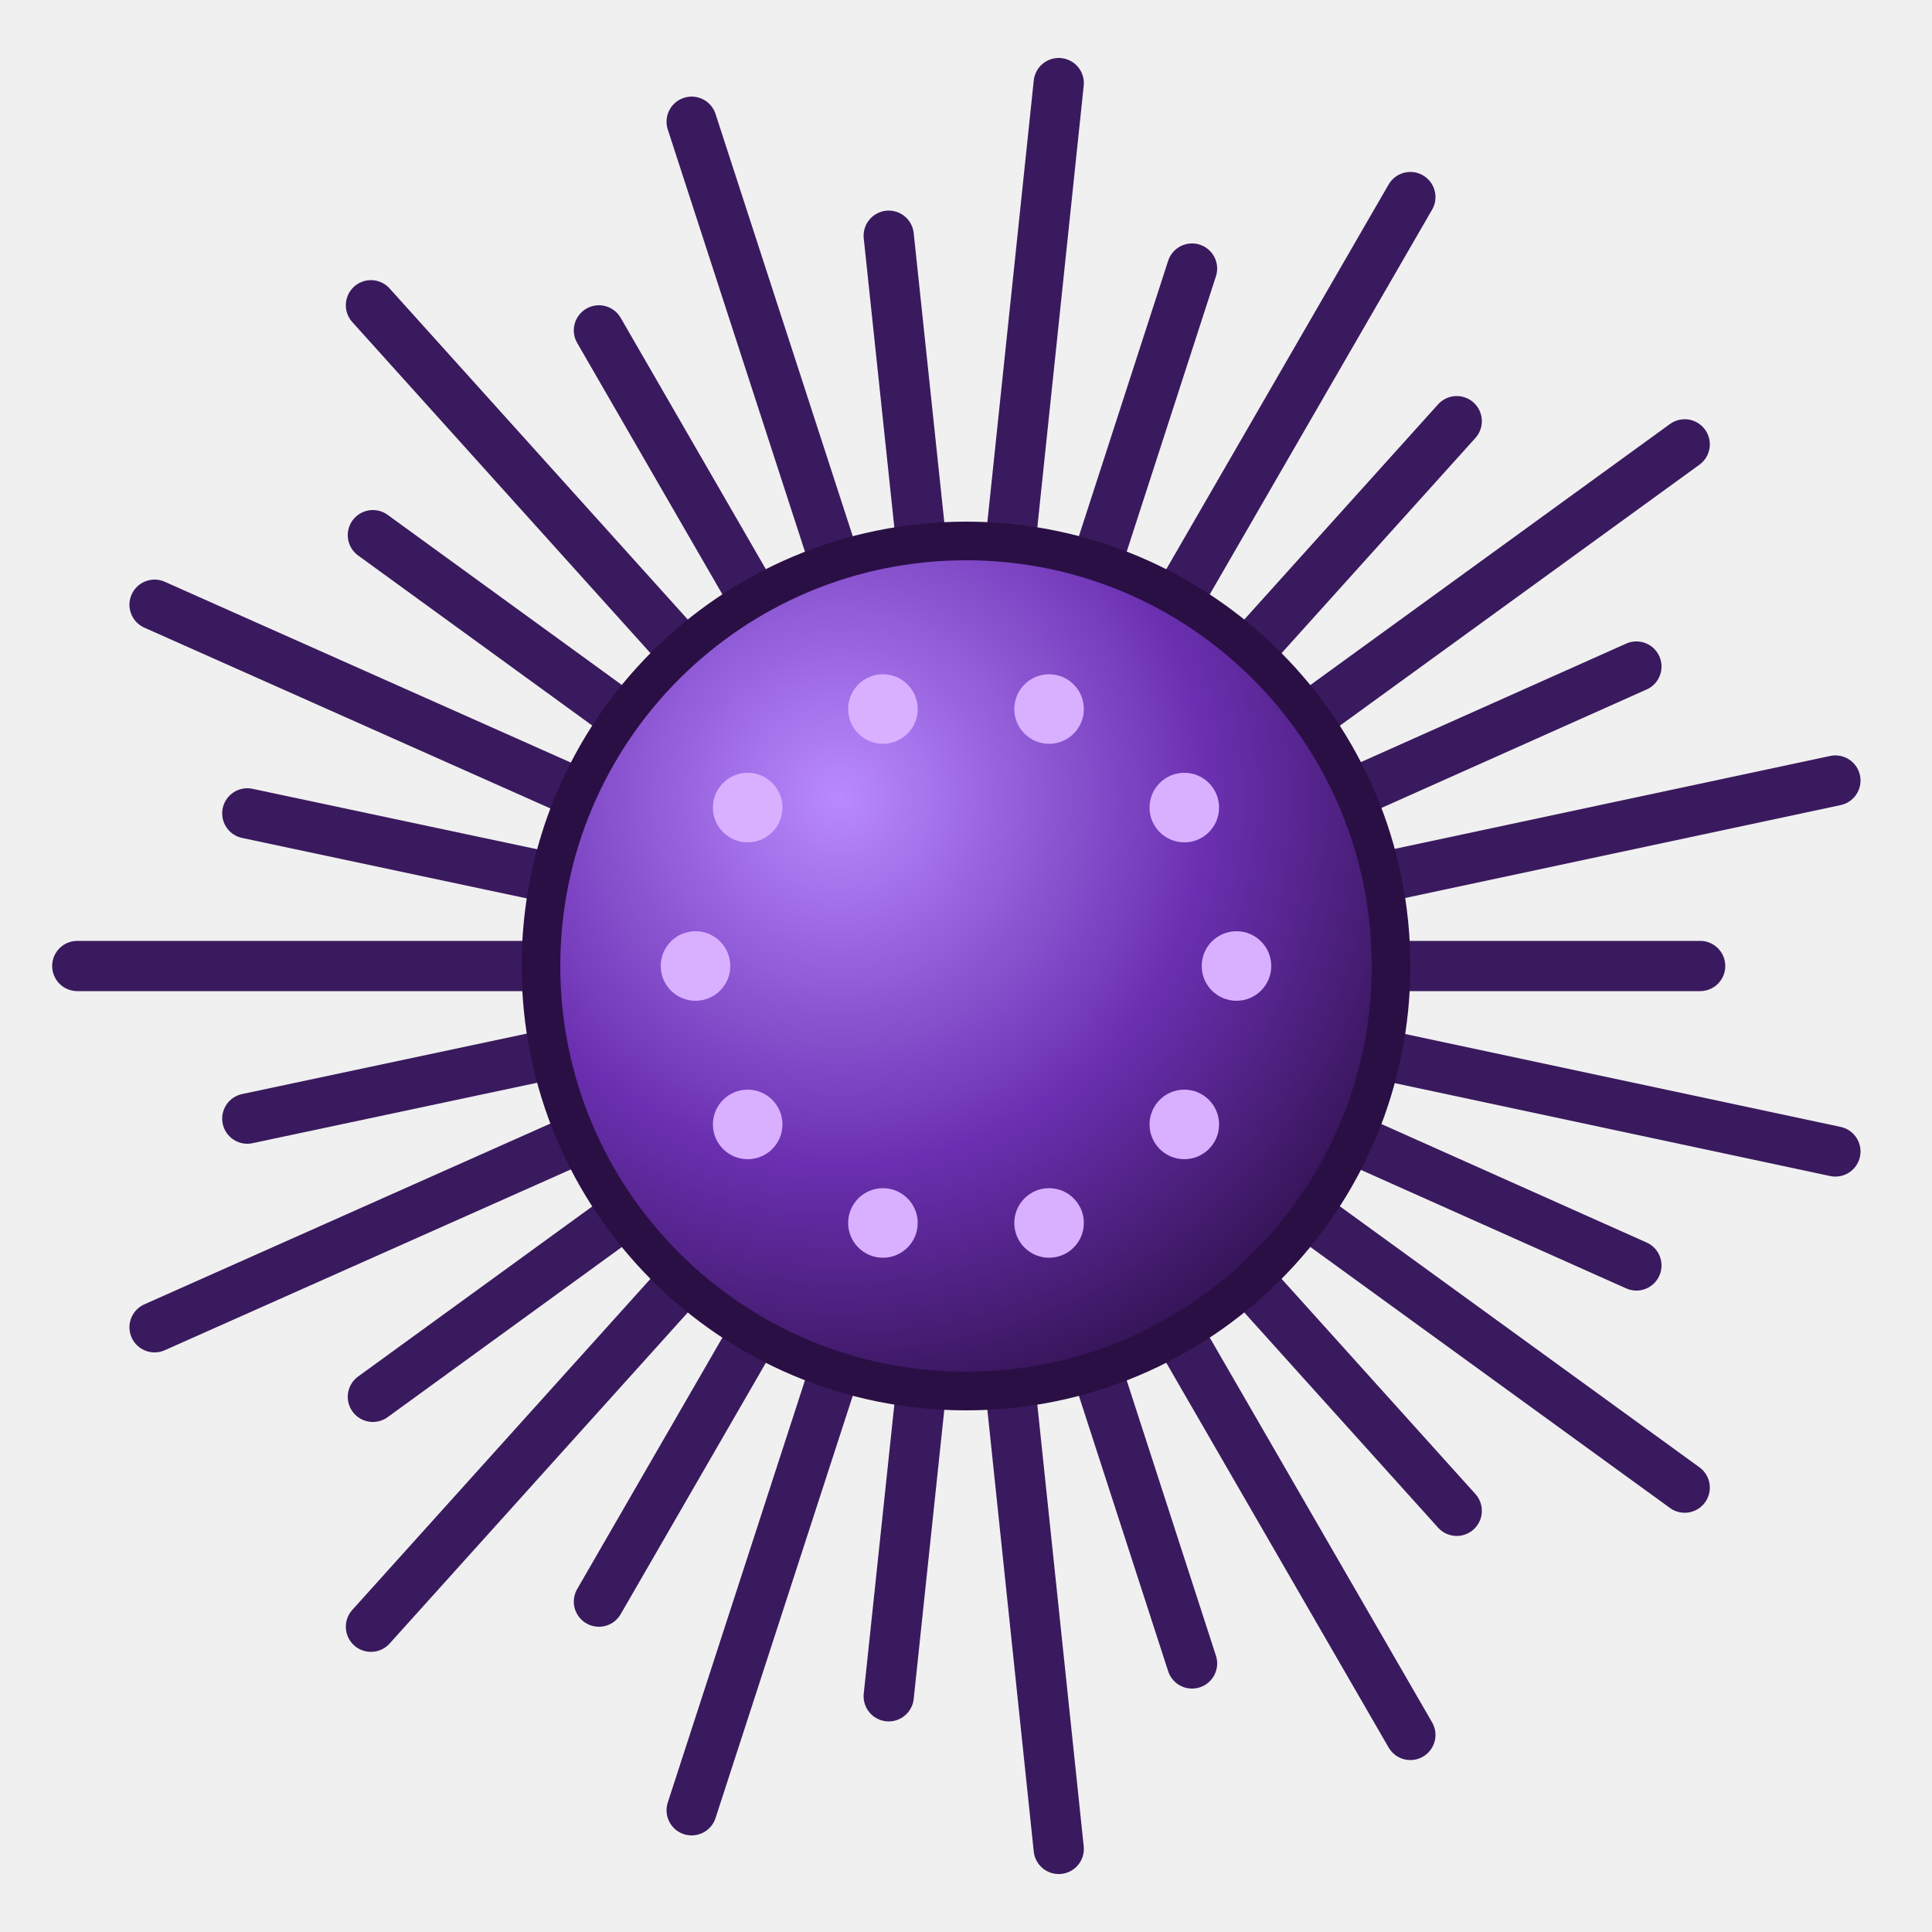
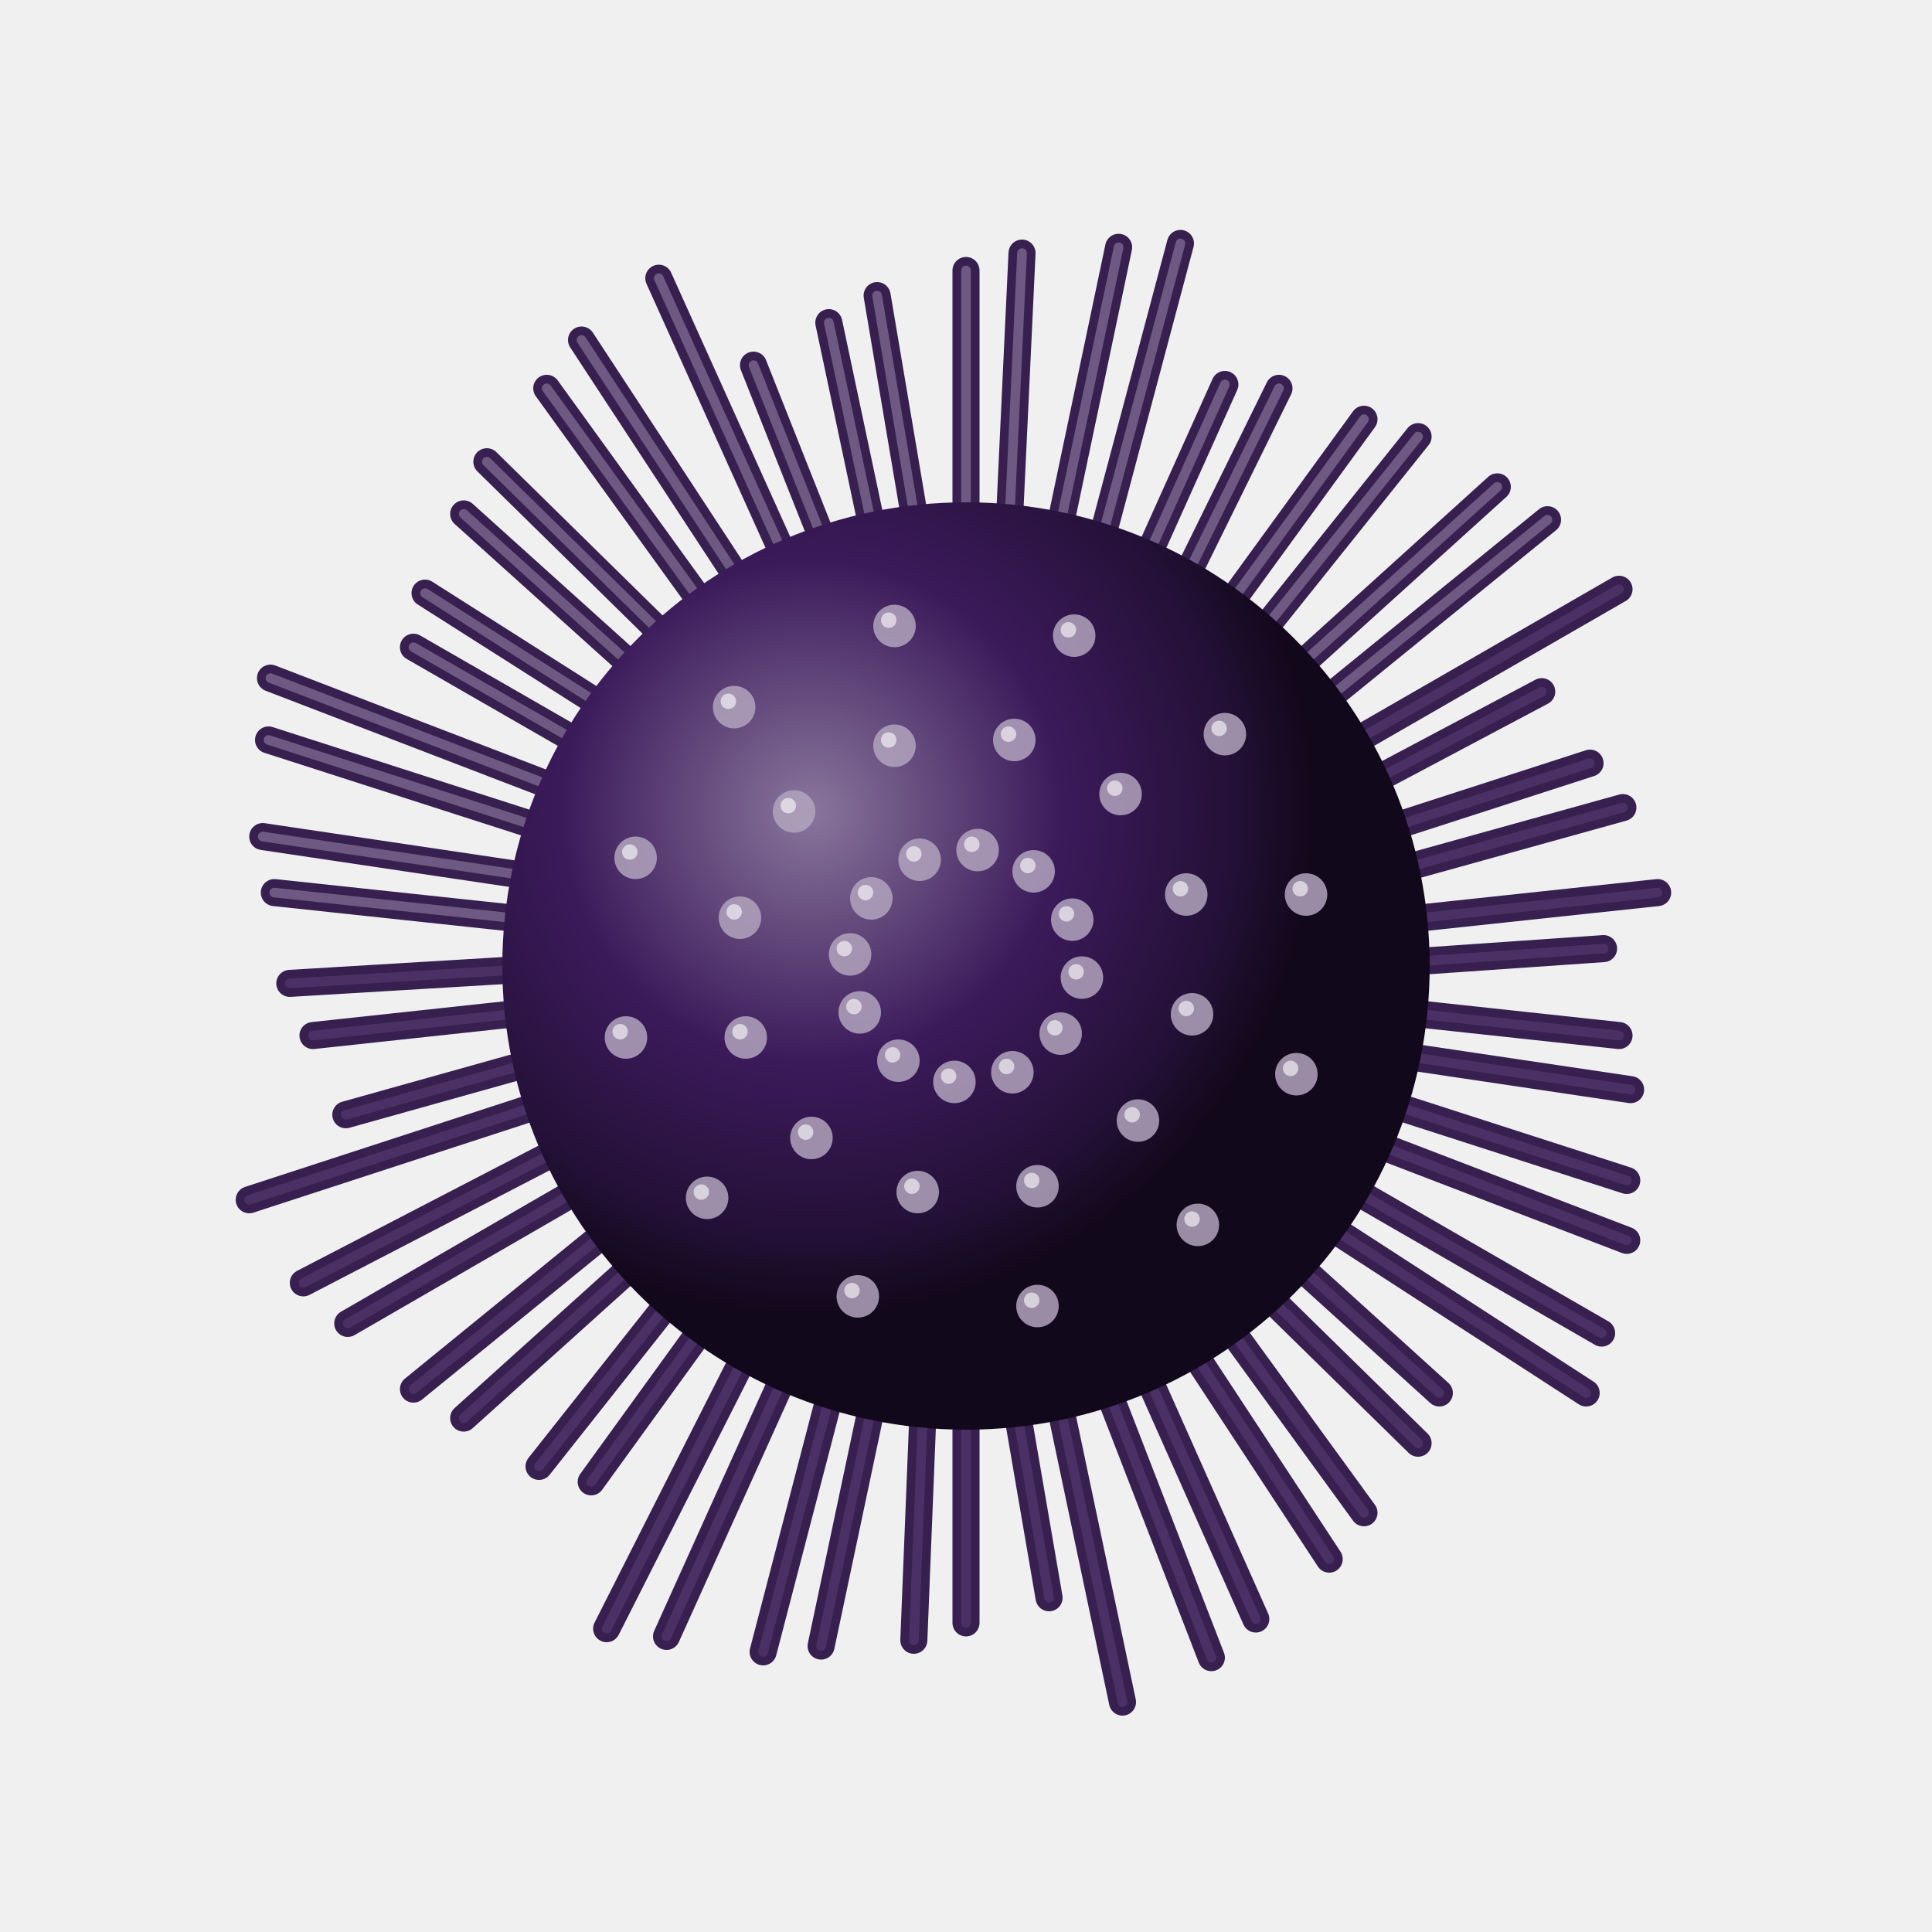
<svg xmlns="http://www.w3.org/2000/svg" width="100" height="100" viewBox="0 0 100 100">
  <defs>
-     <radialGradient id="b" cx="0.35" cy="0.3" r="0.8">
-       <stop offset="0" stop-color="#b98aff" />
-       <stop offset=".55" stop-color="#6a2fb0" />
-       <stop offset="1" stop-color="#2a0f44" />
+     <filter id="bl" x="-20%" y="-20%" width="140%" height="140%">
+       <feGaussianBlur stdDeviation="0.8" />
+     </filter>
+     <filter id="bl2" x="-30%" y="-30%" width="160%" height="160%">
+       <feGaussianBlur stdDeviation="2.2" />
+     </filter>
+     <radialGradient id="g1" gradientUnits="userSpaceOnUse" cx="42" cy="42" r="26">
+       <stop offset="0" stop-color="#89769c" />
+       <stop offset="0.5" stop-color="#3b1a5a" />
+       <stop offset="0.85" stop-color="#231036" />
+       <stop offset="1" stop-color="#12081b" />
    </radialGradient>
  </defs>
-   <path d="M50 50L88.0 50.0" stroke="#3a1a5e" stroke-width="2.6" stroke-linecap="round" />
-   <path d="M50 50L95.0 59.6" stroke="#3a1a5e" stroke-width="2.6" stroke-linecap="round" />
-   <path d="M50 50L84.7 65.5" stroke="#3a1a5e" stroke-width="2.6" stroke-linecap="round" />
-   <path d="M50 50L87.2 77.0" stroke="#3a1a5e" stroke-width="2.6" stroke-linecap="round" />
-   <path d="M50 50L75.4 78.2" stroke="#3a1a5e" stroke-width="2.6" stroke-linecap="round" />
-   <path d="M50 50L73.0 89.8" stroke="#3a1a5e" stroke-width="2.6" stroke-linecap="round" />
-   <path d="M50 50L61.7 86.1" stroke="#3a1a5e" stroke-width="2.6" stroke-linecap="round" />
-   <path d="M50 50L54.8 95.7" stroke="#3a1a5e" stroke-width="2.6" stroke-linecap="round" />
-   <path d="M50 50L46.0 87.8" stroke="#3a1a5e" stroke-width="2.6" stroke-linecap="round" />
-   <path d="M50 50L35.8 93.7" stroke="#3a1a5e" stroke-width="2.6" stroke-linecap="round" />
-   <path d="M50 50L31.0 82.9" stroke="#3a1a5e" stroke-width="2.6" stroke-linecap="round" />
-   <path d="M50 50L19.2 84.2" stroke="#3a1a5e" stroke-width="2.6" stroke-linecap="round" />
-   <path d="M50 50L19.3 72.3" stroke="#3a1a5e" stroke-width="2.6" stroke-linecap="round" />
-   <path d="M50 50L8.0 68.7" stroke="#3a1a5e" stroke-width="2.6" stroke-linecap="round" />
-   <path d="M50 50L12.8 57.9" stroke="#3a1a5e" stroke-width="2.6" stroke-linecap="round" />
-   <path d="M50 50L4.0 50.0" stroke="#3a1a5e" stroke-width="2.6" stroke-linecap="round" />
-   <path d="M50 50L12.8 42.1" stroke="#3a1a5e" stroke-width="2.6" stroke-linecap="round" />
-   <path d="M50 50L8.0 31.3" stroke="#3a1a5e" stroke-width="2.6" stroke-linecap="round" />
-   <path d="M50 50L19.3 27.7" stroke="#3a1a5e" stroke-width="2.6" stroke-linecap="round" />
-   <path d="M50 50L19.2 15.8" stroke="#3a1a5e" stroke-width="2.6" stroke-linecap="round" />
-   <path d="M50 50L31.0 17.1" stroke="#3a1a5e" stroke-width="2.6" stroke-linecap="round" />
-   <path d="M50 50L35.8 6.3" stroke="#3a1a5e" stroke-width="2.6" stroke-linecap="round" />
-   <path d="M50 50L46.0 12.2" stroke="#3a1a5e" stroke-width="2.6" stroke-linecap="round" />
-   <path d="M50 50L54.8 4.3" stroke="#3a1a5e" stroke-width="2.6" stroke-linecap="round" />
-   <path d="M50 50L61.7 13.9" stroke="#3a1a5e" stroke-width="2.6" stroke-linecap="round" />
-   <path d="M50 50L73.0 10.2" stroke="#3a1a5e" stroke-width="2.6" stroke-linecap="round" />
-   <path d="M50 50L75.4 21.8" stroke="#3a1a5e" stroke-width="2.6" stroke-linecap="round" />
-   <path d="M50 50L87.2 23.0" stroke="#3a1a5e" stroke-width="2.6" stroke-linecap="round" />
-   <path d="M50 50L84.7 34.5" stroke="#3a1a5e" stroke-width="2.6" stroke-linecap="round" />
-   <path d="M50 50L95.0 40.4" stroke="#3a1a5e" stroke-width="2.6" stroke-linecap="round" />
-   <circle cx="50" cy="50" r="22" fill="url(#b)" stroke="#2a0f44" stroke-width="2" />
-   <circle cx="64.0" cy="50.0" r="1.8" fill="#d9b0ff" />
-   <circle cx="61.3" cy="58.2" r="1.8" fill="#d9b0ff" />
-   <circle cx="54.3" cy="63.3" r="1.8" fill="#d9b0ff" />
-   <circle cx="45.7" cy="63.3" r="1.8" fill="#d9b0ff" />
-   <circle cx="38.7" cy="58.2" r="1.8" fill="#d9b0ff" />
-   <circle cx="36.0" cy="50.0" r="1.8" fill="#d9b0ff" />
-   <circle cx="38.7" cy="41.8" r="1.8" fill="#d9b0ff" />
-   <circle cx="45.7" cy="36.7" r="1.8" fill="#d9b0ff" />
-   <circle cx="54.3" cy="36.7" r="1.8" fill="#d9b0ff" />
-   <circle cx="61.3" cy="41.8" r="1.8" fill="#d9b0ff" />
+   <g transform="rotate(0 50 50)">
+     <path d="M70 50L83 49.1" fill="none" stroke="#2f1548" stroke-width="1.4" stroke-opacity="0.95" stroke-linecap="round" />
+     <path d="M70 50L83 49.1" fill="none" stroke="#583c73" stroke-width="0.5" stroke-opacity="0.6" stroke-linecap="round" />
+     <path d="M69.9 52.1L83.8 53.6" fill="none" stroke="#2f1548" stroke-width="1.4" stroke-opacity="0.95" stroke-linecap="round" />
+     <path d="M69.9 52.1L83.8 53.6" fill="none" stroke="#583c73" stroke-width="0.5" stroke-opacity="0.6" stroke-linecap="round" />
+     <path d="M69.6 54.2L84.4 56.4" fill="none" stroke="#2f1548" stroke-width="1.4" stroke-opacity="0.95" stroke-linecap="round" />
+     <path d="M69.6 54.2L84.4 56.4" fill="none" stroke="#583c73" stroke-width="0.5" stroke-opacity="0.6" stroke-linecap="round" />
+     <path d="M69 56.2L84.2 61.1" fill="none" stroke="#2f1548" stroke-width="1.4" stroke-opacity="0.95" stroke-linecap="round" />
+     <path d="M69 56.2L84.2 61.1" fill="none" stroke="#583c73" stroke-width="0.5" stroke-opacity="0.6" stroke-linecap="round" />
+     <path d="M68.3 58.1L84.2 64.2" fill="none" stroke="#2f1548" stroke-width="1.4" stroke-opacity="0.95" stroke-linecap="round" />
+     <path d="M68.3 58.1L84.2 64.2" fill="none" stroke="#583c73" stroke-width="0.5" stroke-opacity="0.6" stroke-linecap="round" />
+     <path d="M67.3 60L82.9 69" fill="none" stroke="#2f1548" stroke-width="1.4" stroke-opacity="0.95" stroke-linecap="round" />
+     <path d="M67.3 60L82.9 69" fill="none" stroke="#583c73" stroke-width="0.5" stroke-opacity="0.6" stroke-linecap="round" />
+     <path d="M66.2 61.8L82.1 72.1" fill="none" stroke="#2f1548" stroke-width="1.4" stroke-opacity="0.95" stroke-linecap="round" />
+     <path d="M66.2 61.8L82.1 72.1" fill="none" stroke="#583c73" stroke-width="0.5" stroke-opacity="0.6" stroke-linecap="round" />
+     <path d="M64.9 63.4L74.5 72.1" fill="none" stroke="#2f1548" stroke-width="1.4" stroke-opacity="0.95" stroke-linecap="round" />
+     <path d="M64.9 63.4L74.5 72.1" fill="none" stroke="#583c73" stroke-width="0.5" stroke-opacity="0.6" stroke-linecap="round" />
+     <path d="M63.4 64.9L73.4 74.7" fill="none" stroke="#2f1548" stroke-width="1.4" stroke-opacity="0.95" stroke-linecap="round" />
+     <path d="M63.4 64.9L73.4 74.7" fill="none" stroke="#583c73" stroke-width="0.5" stroke-opacity="0.6" stroke-linecap="round" />
+     <path d="M61.8 66.2L70.6 78.3" fill="none" stroke="#2f1548" stroke-width="1.4" stroke-opacity="0.95" stroke-linecap="round" />
+     <path d="M61.8 66.2L70.6 78.3" fill="none" stroke="#583c73" stroke-width="0.5" stroke-opacity="0.6" stroke-linecap="round" />
+     <path d="M60 67.3L68.8 80.7" fill="none" stroke="#2f1548" stroke-width="1.4" stroke-opacity="0.95" stroke-linecap="round" />
+     <path d="M60 67.3L68.8 80.7" fill="none" stroke="#583c73" stroke-width="0.5" stroke-opacity="0.6" stroke-linecap="round" />
+     <path d="M58.1 68.3L65 83.8" fill="none" stroke="#2f1548" stroke-width="1.4" stroke-opacity="0.95" stroke-linecap="round" />
+     <path d="M58.1 68.3L65 83.8" fill="none" stroke="#583c73" stroke-width="0.5" stroke-opacity="0.6" stroke-linecap="round" />
+     <path d="M56.2 69L62.7 85.8" fill="none" stroke="#2f1548" stroke-width="1.4" stroke-opacity="0.95" stroke-linecap="round" />
+     <path d="M56.2 69L62.7 85.8" fill="none" stroke="#583c73" stroke-width="0.5" stroke-opacity="0.6" stroke-linecap="round" />
+     <path d="M54.2 69.6L58.1 88.1" fill="none" stroke="#2f1548" stroke-width="1.4" stroke-opacity="0.95" stroke-linecap="round" />
+     <path d="M54.2 69.6L58.1 88.1" fill="none" stroke="#583c73" stroke-width="0.5" stroke-opacity="0.6" stroke-linecap="round" />
+     <path d="M52.1 69.9L54.3 82.7" fill="none" stroke="#2f1548" stroke-width="1.4" stroke-opacity="0.95" stroke-linecap="round" />
+     <path d="M52.1 69.9L54.3 82.7" fill="none" stroke="#583c73" stroke-width="0.5" stroke-opacity="0.6" stroke-linecap="round" />
+     <path d="M50 70L50 84" fill="none" stroke="#2f1548" stroke-width="1.4" stroke-opacity="0.95" stroke-linecap="round" />
+     <path d="M50 70L50 84" fill="none" stroke="#583c73" stroke-width="0.5" stroke-opacity="0.6" stroke-linecap="round" />
+     <path d="M47.9 69.9L47.3 84.9" fill="none" stroke="#2f1548" stroke-width="1.4" stroke-opacity="0.95" stroke-linecap="round" />
+     <path d="M47.9 69.9L47.3 84.9" fill="none" stroke="#583c73" stroke-width="0.5" stroke-opacity="0.6" stroke-linecap="round" />
+     <path d="M45.8 69.6L42.5 85.2" fill="none" stroke="#2f1548" stroke-width="1.4" stroke-opacity="0.95" stroke-linecap="round" />
+     <path d="M45.8 69.6L42.5 85.2" fill="none" stroke="#583c73" stroke-width="0.5" stroke-opacity="0.6" stroke-linecap="round" />
+     <path d="M43.8 69L39.5 85.5" fill="none" stroke="#2f1548" stroke-width="1.4" stroke-opacity="0.95" stroke-linecap="round" />
+     <path d="M43.8 69L39.5 85.5" fill="none" stroke="#583c73" stroke-width="0.5" stroke-opacity="0.6" stroke-linecap="round" />
+     <path d="M41.9 68.3L34.5 84.7" fill="none" stroke="#2f1548" stroke-width="1.4" stroke-opacity="0.95" stroke-linecap="round" />
+     <path d="M41.9 68.3L34.5 84.7" fill="none" stroke="#583c73" stroke-width="0.5" stroke-opacity="0.6" stroke-linecap="round" />
+     <path d="M40 67.3L31.4 84.3" fill="none" stroke="#2f1548" stroke-width="1.4" stroke-opacity="0.95" stroke-linecap="round" />
+     <path d="M40 67.3L31.4 84.3" fill="none" stroke="#583c73" stroke-width="0.5" stroke-opacity="0.6" stroke-linecap="round" />
+     <path d="M38.2 66.2L30.6 76.7" fill="none" stroke="#2f1548" stroke-width="1.4" stroke-opacity="0.95" stroke-linecap="round" />
+     <path d="M38.2 66.2L30.6 76.7" fill="none" stroke="#583c73" stroke-width="0.5" stroke-opacity="0.6" stroke-linecap="round" />
+     <path d="M36.6 64.9L27.9 75.9" fill="none" stroke="#2f1548" stroke-width="1.4" stroke-opacity="0.95" stroke-linecap="round" />
+     <path d="M36.6 64.9L27.9 75.9" fill="none" stroke="#583c73" stroke-width="0.5" stroke-opacity="0.6" stroke-linecap="round" />
+     <path d="M35.1 63.4L24 73.4" fill="none" stroke="#2f1548" stroke-width="1.4" stroke-opacity="0.95" stroke-linecap="round" />
+     <path d="M35.1 63.4L24 73.4" fill="none" stroke="#583c73" stroke-width="0.5" stroke-opacity="0.6" stroke-linecap="round" />
+     <path d="M33.8 61.8L21.4 71.9" fill="none" stroke="#2f1548" stroke-width="1.4" stroke-opacity="0.95" stroke-linecap="round" />
+     <path d="M33.8 61.8L21.4 71.9" fill="none" stroke="#583c73" stroke-width="0.5" stroke-opacity="0.6" stroke-linecap="round" />
+     <path d="M32.7 60L18 68.5" fill="none" stroke="#2f1548" stroke-width="1.4" stroke-opacity="0.95" stroke-linecap="round" />
+     <path d="M32.7 60L18 68.5" fill="none" stroke="#583c73" stroke-width="0.5" stroke-opacity="0.6" stroke-linecap="round" />
+     <path d="M31.7 58.1L15.7 66.4" fill="none" stroke="#2f1548" stroke-width="1.4" stroke-opacity="0.95" stroke-linecap="round" />
+     <path d="M31.7 58.1L15.7 66.4" fill="none" stroke="#583c73" stroke-width="0.5" stroke-opacity="0.6" stroke-linecap="round" />
+     <path d="M31 56.2L12.9 62.1" fill="none" stroke="#2f1548" stroke-width="1.4" stroke-opacity="0.95" stroke-linecap="round" />
+     <path d="M31 56.2L12.9 62.1" fill="none" stroke="#583c73" stroke-width="0.5" stroke-opacity="0.6" stroke-linecap="round" />
+     <path d="M30.4 54.2L17.9 57.7" fill="none" stroke="#2f1548" stroke-width="1.4" stroke-opacity="0.95" stroke-linecap="round" />
+     <path d="M30.4 54.2L17.9 57.7" fill="none" stroke="#583c73" stroke-width="0.5" stroke-opacity="0.6" stroke-linecap="round" />
+     <path d="M30.1 52.1L16.2 53.6" fill="none" stroke="#2f1548" stroke-width="1.4" stroke-opacity="0.95" stroke-linecap="round" />
+     <path d="M30.1 52.1L16.2 53.6" fill="none" stroke="#583c73" stroke-width="0.5" stroke-opacity="0.6" stroke-linecap="round" />
+     <path d="M30 50L15 50.9" fill="none" stroke="#2f1548" stroke-width="1.4" stroke-opacity="0.95" stroke-linecap="round" />
+     <path d="M30 50L15 50.9" fill="none" stroke="#583c73" stroke-width="0.5" stroke-opacity="0.6" stroke-linecap="round" />
+     <path d="M30.1 47.9L14.2 46.2" fill="none" stroke="#2f1548" stroke-width="1.4" stroke-opacity="0.95" stroke-linecap="round" />
+     <path d="M30.1 47.9L14.2 46.2" fill="none" stroke="#9381a4" stroke-width="0.5" stroke-opacity="0.6" stroke-linecap="round" />
+     <path d="M30.4 45.8L13.6 43.3" fill="none" stroke="#2f1548" stroke-width="1.4" stroke-opacity="0.95" stroke-linecap="round" />
+     <path d="M30.4 45.8L13.6 43.3" fill="none" stroke="#9381a4" stroke-width="0.5" stroke-opacity="0.6" stroke-linecap="round" />
+     <path d="M31 43.8L13.9 38.3" fill="none" stroke="#2f1548" stroke-width="1.4" stroke-opacity="0.95" stroke-linecap="round" />
+     <path d="M31 43.8L13.9 38.3" fill="none" stroke="#9381a4" stroke-width="0.5" stroke-opacity="0.6" stroke-linecap="round" />
+     <path d="M31.7 41.9L14 35.1" fill="none" stroke="#2f1548" stroke-width="1.4" stroke-opacity="0.95" stroke-linecap="round" />
+     <path d="M31.7 41.9L14 35.1" fill="none" stroke="#9381a4" stroke-width="0.5" stroke-opacity="0.6" stroke-linecap="round" />
+     <path d="M32.7 40L21.4 33.5" fill="none" stroke="#2f1548" stroke-width="1.4" stroke-opacity="0.95" stroke-linecap="round" />
+     <path d="M32.7 40L21.4 33.5" fill="none" stroke="#9381a4" stroke-width="0.5" stroke-opacity="0.6" stroke-linecap="round" />
+     <path d="M33.8 38.2L22 30.7" fill="none" stroke="#2f1548" stroke-width="1.4" stroke-opacity="0.95" stroke-linecap="round" />
+     <path d="M33.8 38.2L22 30.7" fill="none" stroke="#9381a4" stroke-width="0.5" stroke-opacity="0.6" stroke-linecap="round" />
+     <path d="M35.1 36.6L24 26.6" fill="none" stroke="#2f1548" stroke-width="1.4" stroke-opacity="0.95" stroke-linecap="round" />
+     <path d="M35.1 36.6L24 26.6" fill="none" stroke="#9381a4" stroke-width="0.5" stroke-opacity="0.6" stroke-linecap="round" />
+     <path d="M36.6 35.1L25.2 23.9" fill="none" stroke="#2f1548" stroke-width="1.4" stroke-opacity="0.95" stroke-linecap="round" />
+     <path d="M36.6 35.1L25.2 23.9" fill="none" stroke="#9381a4" stroke-width="0.5" stroke-opacity="0.6" stroke-linecap="round" />
+     <path d="M38.2 33.8L28.3 20.1" fill="none" stroke="#2f1548" stroke-width="1.4" stroke-opacity="0.95" stroke-linecap="round" />
+     <path d="M38.2 33.8L28.3 20.1" fill="none" stroke="#9381a4" stroke-width="0.5" stroke-opacity="0.6" stroke-linecap="round" />
+     <path d="M40 32.7L30.1 17.6" fill="none" stroke="#2f1548" stroke-width="1.4" stroke-opacity="0.95" stroke-linecap="round" />
+     <path d="M40 32.7L30.1 17.6" fill="none" stroke="#9381a4" stroke-width="0.5" stroke-opacity="0.6" stroke-linecap="round" />
+     <path d="M41.9 31.7L34.1 14.4" fill="none" stroke="#2f1548" stroke-width="1.4" stroke-opacity="0.95" stroke-linecap="round" />
+     <path d="M41.9 31.7L34.1 14.4" fill="none" stroke="#9381a4" stroke-width="0.5" stroke-opacity="0.6" stroke-linecap="round" />
+     <path d="M43.8 31L39 18.9" fill="none" stroke="#2f1548" stroke-width="1.4" stroke-opacity="0.95" stroke-linecap="round" />
+     <path d="M43.8 31L39 18.9" fill="none" stroke="#9381a4" stroke-width="0.5" stroke-opacity="0.6" stroke-linecap="round" />
+     <path d="M45.8 30.4L42.9 16.7" fill="none" stroke="#2f1548" stroke-width="1.4" stroke-opacity="0.95" stroke-linecap="round" />
+     <path d="M45.8 30.4L42.9 16.7" fill="none" stroke="#9381a4" stroke-width="0.5" stroke-opacity="0.6" stroke-linecap="round" />
+     <path d="M47.9 30.1L45.4 15.3" fill="none" stroke="#2f1548" stroke-width="1.4" stroke-opacity="0.95" stroke-linecap="round" />
+     <path d="M47.9 30.1L45.4 15.3" fill="none" stroke="#9381a4" stroke-width="0.5" stroke-opacity="0.6" stroke-linecap="round" />
+     <path d="M50 30L50 14" fill="none" stroke="#2f1548" stroke-width="1.4" stroke-opacity="0.95" stroke-linecap="round" />
+     <path d="M50 30L50 14" fill="none" stroke="#9381a4" stroke-width="0.5" stroke-opacity="0.6" stroke-linecap="round" />
+     <path d="M52.1 30.1L52.9 13.1" fill="none" stroke="#2f1548" stroke-width="1.4" stroke-opacity="0.95" stroke-linecap="round" />
+     <path d="M52.1 30.1L52.9 13.1" fill="none" stroke="#9381a4" stroke-width="0.5" stroke-opacity="0.6" stroke-linecap="round" />
+     <path d="M54.2 30.4L57.9 12.8" fill="none" stroke="#2f1548" stroke-width="1.4" stroke-opacity="0.95" stroke-linecap="round" />
+     <path d="M54.2 30.4L57.9 12.8" fill="none" stroke="#9381a4" stroke-width="0.5" stroke-opacity="0.6" stroke-linecap="round" />
+     <path d="M56.2 31L61.1 12.6" fill="none" stroke="#2f1548" stroke-width="1.4" stroke-opacity="0.95" stroke-linecap="round" />
+     <path d="M56.2 31L61.1 12.6" fill="none" stroke="#9381a4" stroke-width="0.5" stroke-opacity="0.6" stroke-linecap="round" />
+     <path d="M58.1 31.7L63.4 19.9" fill="none" stroke="#2f1548" stroke-width="1.4" stroke-opacity="0.95" stroke-linecap="round" />
+     <path d="M58.1 31.7L63.4 19.9" fill="none" stroke="#9381a4" stroke-width="0.5" stroke-opacity="0.6" stroke-linecap="round" />
+     <path d="M60 32.7L66.2 20.1" fill="none" stroke="#2f1548" stroke-width="1.4" stroke-opacity="0.95" stroke-linecap="round" />
+     <path d="M60 32.7L66.2 20.1" fill="none" stroke="#9381a4" stroke-width="0.5" stroke-opacity="0.6" stroke-linecap="round" />
+     <path d="M61.8 33.8L70.6 21.7" fill="none" stroke="#2f1548" stroke-width="1.4" stroke-opacity="0.95" stroke-linecap="round" />
+     <path d="M61.8 33.8L70.6 21.7" fill="none" stroke="#9381a4" stroke-width="0.5" stroke-opacity="0.6" stroke-linecap="round" />
+     <path d="M63.4 35.1L73.4 22.6" fill="none" stroke="#2f1548" stroke-width="1.4" stroke-opacity="0.95" stroke-linecap="round" />
+     <path d="M63.4 35.1L73.4 22.6" fill="none" stroke="#9381a4" stroke-width="0.5" stroke-opacity="0.6" stroke-linecap="round" />
+     <path d="M64.9 36.6L77.5 25.2" fill="none" stroke="#2f1548" stroke-width="1.4" stroke-opacity="0.95" stroke-linecap="round" />
+     <path d="M64.9 36.6L77.5 25.2" fill="none" stroke="#9381a4" stroke-width="0.5" stroke-opacity="0.6" stroke-linecap="round" />
+     <path d="M66.2 38.2L80.1 26.9" fill="none" stroke="#2f1548" stroke-width="1.4" stroke-opacity="0.95" stroke-linecap="round" />
+     <path d="M66.2 38.2L80.1 26.9" fill="none" stroke="#9381a4" stroke-width="0.5" stroke-opacity="0.6" stroke-linecap="round" />
+     <path d="M67.3 40L83.8 30.5" fill="none" stroke="#2f1548" stroke-width="1.4" stroke-opacity="0.95" stroke-linecap="round" />
+     <path d="M67.3 40L83.8 30.5" fill="none" stroke="#583c73" stroke-width="0.5" stroke-opacity="0.6" stroke-linecap="round" />
+     <path d="M68.3 41.9L79.8 35.8" fill="none" stroke="#2f1548" stroke-width="1.4" stroke-opacity="0.95" stroke-linecap="round" />
+     <path d="M68.3 41.9L79.8 35.8" fill="none" stroke="#583c73" stroke-width="0.5" stroke-opacity="0.6" stroke-linecap="round" />
+     <path d="M69 43.8L82.3 39.5" fill="none" stroke="#2f1548" stroke-width="1.4" stroke-opacity="0.95" stroke-linecap="round" />
+     <path d="M69 43.8L82.3 39.5" fill="none" stroke="#583c73" stroke-width="0.5" stroke-opacity="0.6" stroke-linecap="round" />
+     <path d="M69.6 45.8L84 41.8" fill="none" stroke="#2f1548" stroke-width="1.4" stroke-opacity="0.95" stroke-linecap="round" />
+     <path d="M69.6 45.8L84 41.8" fill="none" stroke="#583c73" stroke-width="0.5" stroke-opacity="0.6" stroke-linecap="round" />
+     <path d="M69.9 47.9L85.8 46.2" fill="none" stroke="#2f1548" stroke-width="1.4" stroke-opacity="0.95" stroke-linecap="round" />
+     <path d="M69.9 47.9L85.8 46.2" fill="none" stroke="#583c73" stroke-width="0.5" stroke-opacity="0.6" stroke-linecap="round" />
+     <circle cx="50" cy="50" r="24" fill="url(#g1)" />
+     <circle cx="56" cy="50.6" r="1.1" fill="#b1a3bd" fill-opacity="0.85" />
+     <circle cx="55.7" cy="50.3" r="0.4" fill="#ffffff" fill-opacity="0.6" />
+     <circle cx="61.7" cy="52.5" r="1.1" fill="#b1a3bd" fill-opacity="0.85" />
+     <circle cx="61.4" cy="52.2" r="0.4" fill="#ffffff" fill-opacity="0.6" />
+     <circle cx="67.1" cy="55.6" r="1.1" fill="#b1a3bd" fill-opacity="0.85" />
+     <circle cx="66.8" cy="55.3" r="0.4" fill="#ffffff" fill-opacity="0.6" />
+     <circle cx="54.9" cy="53.5" r="1.1" fill="#b1a3bd" fill-opacity="0.85" />
+     <circle cx="54.6" cy="53.2" r="0.4" fill="#ffffff" fill-opacity="0.6" />
+     <circle cx="58.9" cy="58" r="1.1" fill="#b1a3bd" fill-opacity="0.85" />
+     <circle cx="58.6" cy="57.7" r="0.4" fill="#ffffff" fill-opacity="0.6" />
+     <circle cx="62" cy="63.4" r="1.1" fill="#b1a3bd" fill-opacity="0.85" />
+     <circle cx="61.7" cy="63.1" r="0.4" fill="#ffffff" fill-opacity="0.6" />
+     <circle cx="52.4" cy="55.5" r="1.1" fill="#b1a3bd" fill-opacity="0.85" />
+     <circle cx="52.1" cy="55.2" r="0.4" fill="#ffffff" fill-opacity="0.6" />
+     <circle cx="53.7" cy="61.4" r="1.1" fill="#b1a3bd" fill-opacity="0.85" />
+     <circle cx="53.4" cy="61.1" r="0.4" fill="#ffffff" fill-opacity="0.6" />
+     <circle cx="53.7" cy="67.6" r="1.1" fill="#b1a3bd" fill-opacity="0.85" />
+     <circle cx="53.4" cy="67.3" r="0.4" fill="#ffffff" fill-opacity="0.6" />
+     <circle cx="49.4" cy="56" r="1.1" fill="#b1a3bd" fill-opacity="0.85" />
+     <circle cx="49.1" cy="55.7" r="0.4" fill="#ffffff" fill-opacity="0.6" />
+     <circle cx="47.5" cy="61.7" r="1.1" fill="#b1a3bd" fill-opacity="0.85" />
+     <circle cx="47.2" cy="61.4" r="0.4" fill="#ffffff" fill-opacity="0.6" />
+     <circle cx="44.4" cy="67.1" r="1.1" fill="#b1a3bd" fill-opacity="0.85" />
+     <circle cx="44.1" cy="66.8" r="0.4" fill="#ffffff" fill-opacity="0.6" />
+     <circle cx="46.5" cy="54.9" r="1.1" fill="#b1a3bd" fill-opacity="0.85" />
+     <circle cx="46.2" cy="54.6" r="0.4" fill="#ffffff" fill-opacity="0.6" />
+     <circle cx="42" cy="58.9" r="1.1" fill="#b1a3bd" fill-opacity="0.85" />
+     <circle cx="41.7" cy="58.6" r="0.4" fill="#ffffff" fill-opacity="0.6" />
+     <circle cx="36.6" cy="62" r="1.1" fill="#b1a3bd" fill-opacity="0.85" />
+     <circle cx="36.3" cy="61.7" r="0.4" fill="#ffffff" fill-opacity="0.6" />
+     <circle cx="44.5" cy="52.4" r="1.1" fill="#b1a3bd" fill-opacity="0.85" />
+     <circle cx="44.2" cy="52.1" r="0.4" fill="#ffffff" fill-opacity="0.6" />
+     <circle cx="38.6" cy="53.7" r="1.1" fill="#b1a3bd" fill-opacity="0.85" />
+     <circle cx="38.3" cy="53.4" r="0.4" fill="#ffffff" fill-opacity="0.6" />
+     <circle cx="32.4" cy="53.7" r="1.1" fill="#b1a3bd" fill-opacity="0.85" />
+     <circle cx="32.1" cy="53.4" r="0.4" fill="#ffffff" fill-opacity="0.6" />
+     <circle cx="44" cy="49.4" r="1.1" fill="#b1a3bd" fill-opacity="0.85" />
+     <circle cx="43.7" cy="49.1" r="0.4" fill="#ffffff" fill-opacity="0.6" />
+     <circle cx="38.3" cy="47.5" r="1.1" fill="#b1a3bd" fill-opacity="0.85" />
+     <circle cx="38" cy="47.2" r="0.4" fill="#ffffff" fill-opacity="0.6" />
+     <circle cx="32.9" cy="44.4" r="1.1" fill="#b1a3bd" fill-opacity="0.85" />
+     <circle cx="32.6" cy="44.1" r="0.4" fill="#ffffff" fill-opacity="0.6" />
+     <circle cx="45.1" cy="46.5" r="1.1" fill="#b1a3bd" fill-opacity="0.85" />
+     <circle cx="44.8" cy="46.2" r="0.4" fill="#ffffff" fill-opacity="0.6" />
+     <circle cx="41.1" cy="42" r="1.1" fill="#b1a3bd" fill-opacity="0.85" />
+     <circle cx="40.8" cy="41.7" r="0.4" fill="#ffffff" fill-opacity="0.6" />
+     <circle cx="38" cy="36.6" r="1.1" fill="#b1a3bd" fill-opacity="0.85" />
+     <circle cx="37.7" cy="36.3" r="0.4" fill="#ffffff" fill-opacity="0.6" />
+     <circle cx="47.6" cy="44.5" r="1.1" fill="#b1a3bd" fill-opacity="0.85" />
+     <circle cx="47.3" cy="44.2" r="0.4" fill="#ffffff" fill-opacity="0.6" />
+     <circle cx="46.3" cy="38.6" r="1.1" fill="#b1a3bd" fill-opacity="0.85" />
+     <circle cx="46" cy="38.3" r="0.4" fill="#ffffff" fill-opacity="0.6" />
+     <circle cx="46.3" cy="32.4" r="1.1" fill="#b1a3bd" fill-opacity="0.85" />
+     <circle cx="46" cy="32.1" r="0.4" fill="#ffffff" fill-opacity="0.6" />
+     <circle cx="50.6" cy="44" r="1.1" fill="#b1a3bd" fill-opacity="0.85" />
+     <circle cx="50.3" cy="43.7" r="0.4" fill="#ffffff" fill-opacity="0.6" />
+     <circle cx="52.5" cy="38.3" r="1.1" fill="#b1a3bd" fill-opacity="0.85" />
+     <circle cx="52.2" cy="38" r="0.4" fill="#ffffff" fill-opacity="0.6" />
+     <circle cx="55.6" cy="32.9" r="1.1" fill="#b1a3bd" fill-opacity="0.85" />
+     <circle cx="55.3" cy="32.6" r="0.4" fill="#ffffff" fill-opacity="0.6" />
+     <circle cx="53.5" cy="45.1" r="1.1" fill="#b1a3bd" fill-opacity="0.85" />
+     <circle cx="53.2" cy="44.8" r="0.4" fill="#ffffff" fill-opacity="0.6" />
+     <circle cx="58" cy="41.1" r="1.1" fill="#b1a3bd" fill-opacity="0.85" />
+     <circle cx="57.7" cy="40.8" r="0.4" fill="#ffffff" fill-opacity="0.6" />
+     <circle cx="63.4" cy="38" r="1.1" fill="#b1a3bd" fill-opacity="0.85" />
+     <circle cx="63.1" cy="37.7" r="0.4" fill="#ffffff" fill-opacity="0.6" />
+     <circle cx="55.5" cy="47.6" r="1.1" fill="#b1a3bd" fill-opacity="0.85" />
+     <circle cx="55.2" cy="47.3" r="0.4" fill="#ffffff" fill-opacity="0.6" />
+     <circle cx="61.4" cy="46.3" r="1.1" fill="#b1a3bd" fill-opacity="0.85" />
+     <circle cx="61.1" cy="46" r="0.4" fill="#ffffff" fill-opacity="0.6" />
+     <circle cx="67.6" cy="46.3" r="1.1" fill="#b1a3bd" fill-opacity="0.85" />
+     <circle cx="67.3" cy="46" r="0.4" fill="#ffffff" fill-opacity="0.6" />
+   </g>
</svg>
